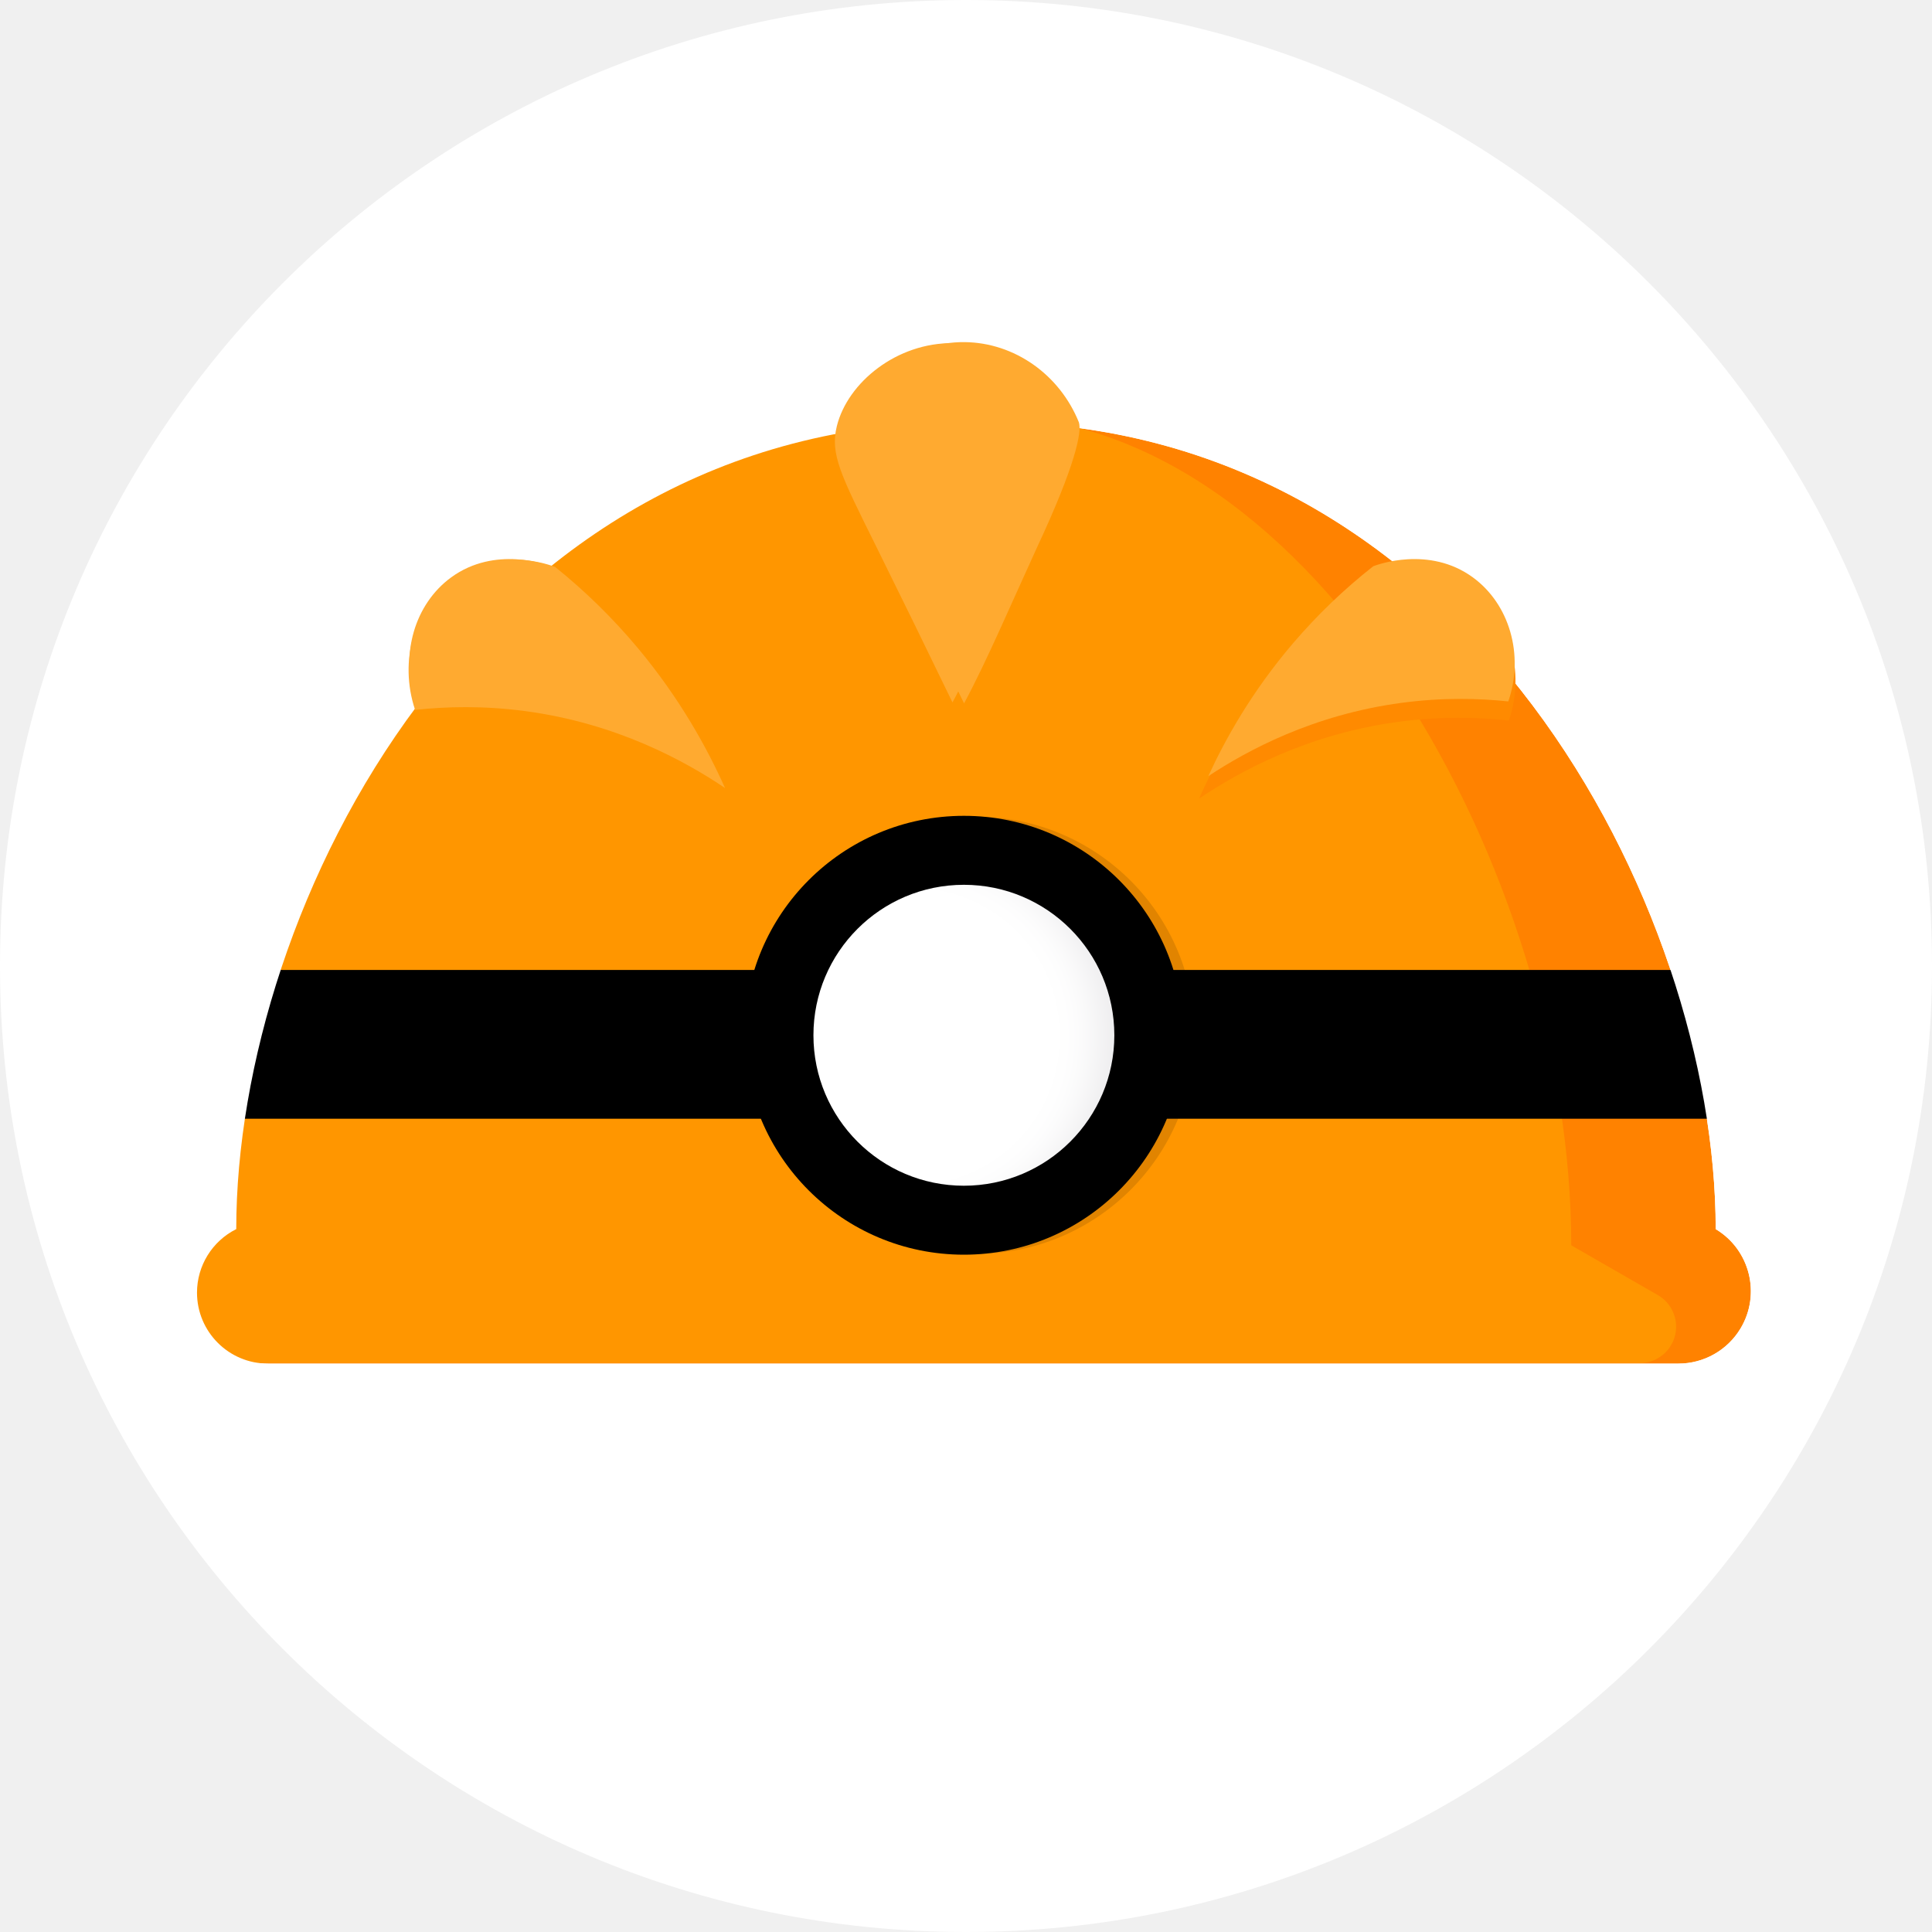
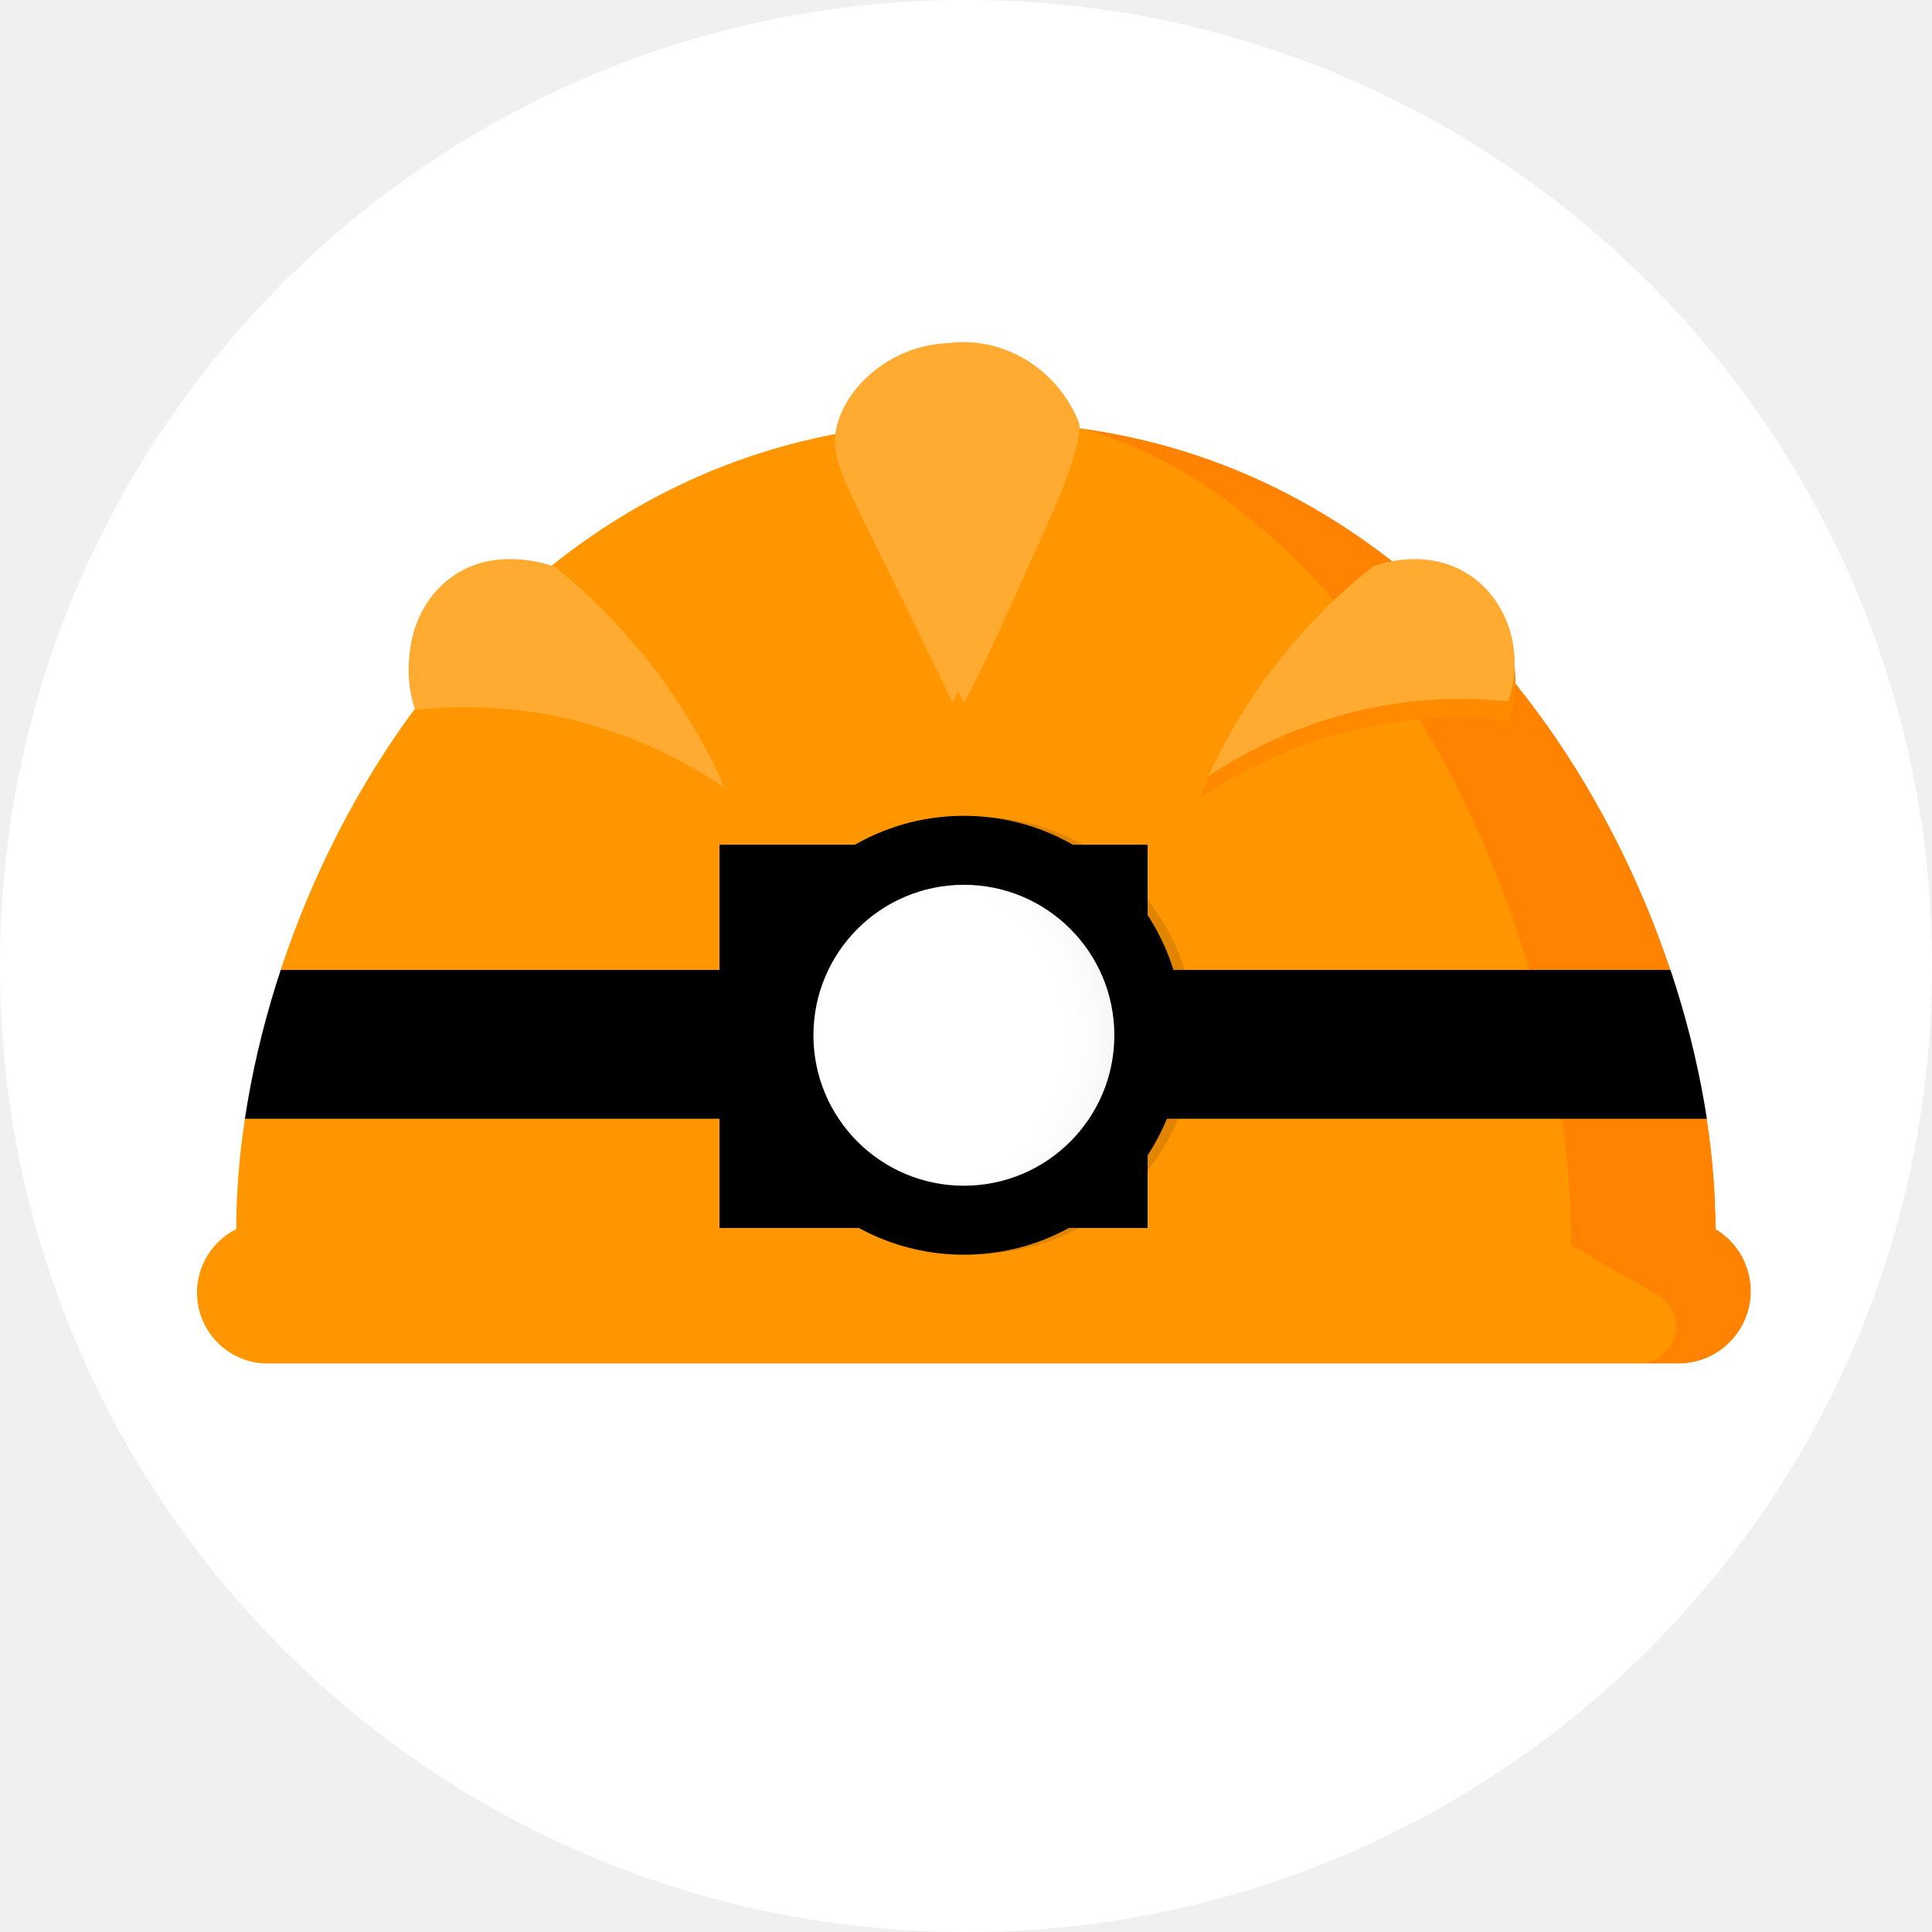
<svg xmlns="http://www.w3.org/2000/svg" width="96" height="96" fill="none" viewBox="0 0 96 96">
  <circle cx="48" cy="48" r="48" fill="#fff" />
  <mask id="mask0" width="78" height="48" x="9" y="20" mask-type="alpha" maskUnits="userSpaceOnUse">
    <path fill="#fff" d="M47.883 20.976H49.108C73.018 20.976 85.252 45.116 85.252 61.074C86.956 62.096 87.509 64.306 86.487 66.01C85.836 67.094 84.665 67.757 83.401 67.757H13.317C11.368 67.757 9.789 66.178 9.789 64.229C9.789 62.893 10.544 61.672 11.739 61.074C11.739 45.116 23.711 20.976 47.883 20.976Z" />
  </mask>
  <g mask="url(#mask0)">
    <path fill="#FF8200" d="M47.883 20.976H49.108C73.018 20.976 85.252 45.116 85.252 61.074C86.956 62.096 87.509 64.306 86.487 66.01C85.836 67.094 84.665 67.757 83.401 67.757H13.317C11.368 67.757 9.789 66.178 9.789 64.229C9.789 62.893 10.544 61.672 11.739 61.074C11.739 45.116 23.711 20.976 47.883 20.976Z" />
    <path fill="#FF9600" fill-rule="evenodd" d="M34.13 20.669L49.073 20.669C65.281 20.669 78.075 43.357 78.075 61.879L82.378 64.353C83.245 64.851 83.543 65.957 83.045 66.824C82.722 67.386 82.124 67.732 81.476 67.732H1.81C0.81 67.732 0 66.922 0 65.922C0 65.218 0.408 64.578 1.046 64.281L6.207 61.879C6.207 43.357 17.922 20.669 34.13 20.669Z" clip-rule="evenodd" />
    <path fill="#000" d="M10.863 48.197L84.835 48.197V55.589L10.863 55.589L10.863 48.197Z" />
    <path fill="#000" fill-opacity=".119" d="M48.499 62.302C54.498 62.302 59.36 57.44 59.36 51.441C59.36 45.443 54.498 40.581 48.499 40.581C42.501 40.581 37.639 45.443 37.639 51.441C37.639 57.44 42.501 62.302 48.499 62.302Z" />
  </g>
  <path fill="#fff" d="M47.895 62.302C53.894 62.302 58.756 57.44 58.756 51.441C58.756 45.443 53.894 40.581 47.895 40.581C41.897 40.581 37.035 45.443 37.035 51.441C37.035 57.44 41.897 62.302 47.895 62.302Z" />
  <g filter="url(#filter0_i)">
    <path fill="#fff" d="M47.5 61C52.747 61 57 56.747 57 51.5C57 46.253 52.747 42 47.5 42C42.253 42 38 46.253 38 51.5C38 56.747 42.253 61 47.5 61Z" />
  </g>
  <path fill="#000" fill-rule="evenodd" d="M47.895 43.965C43.766 43.965 40.419 47.312 40.419 51.441C40.419 55.57 43.766 58.918 47.895 58.918C52.024 58.918 55.371 55.57 55.371 51.441C55.371 47.312 52.024 43.965 47.895 43.965ZM36.991 51.441C36.991 45.419 41.873 40.538 47.895 40.538C53.917 40.538 58.799 45.419 58.799 51.441C58.799 57.463 53.917 62.345 47.895 62.345C41.873 62.345 36.991 57.463 36.991 51.441Z" clip-rule="evenodd" />
  <path fill="#FFAA30" d="M44.076 27.126C42.329 23.599 41.778 22.547 42.127 21.143C42.67 18.962 45.127 16.966 47.946 17C50.404 17.031 52.652 18.605 53.611 20.989C53.76 21.471 53.434 23.13 51.517 27.227C50.322 29.831 49.019 32.883 47.904 34.95C46.641 32.336 45.365 29.728 44.076 27.126Z" />
  <path fill="#FFAA30" d="M43.522 27.122C41.784 23.613 41.236 22.567 41.583 21.17C42.123 19.001 44.566 17.016 47.369 17.05C49.814 17.08 52.049 18.646 53.003 21.018C53.151 21.496 52.828 23.147 50.921 27.222C49.733 29.812 48.437 32.848 47.328 34.904C46.072 32.304 44.803 29.71 43.522 27.122Z" />
  <path fill="#FFAA30" d="M31.688 32.195C30.451 30.717 29.076 29.369 27.582 28.17C27.386 28.093 24.718 27.084 22.464 28.766C20.588 30.166 19.807 32.824 20.626 35.275C22.15 35.108 24.014 35.056 26.108 35.336C30.656 35.945 34.049 37.822 36.026 39.156C35.155 37.207 33.797 34.718 31.688 32.195Z" />
  <path fill="#FFAA30" d="M35.566 38.568C34.719 36.719 33.399 34.356 31.352 31.96C30.152 30.556 28.819 29.276 27.37 28.136C27.181 28.062 24.597 27.1 22.42 28.688C20.609 30.01 19.86 32.527 20.658 34.852C22.132 34.697 23.936 34.652 25.962 34.923C30.364 35.512 33.65 37.298 35.566 38.568Z" />
  <path fill="#FF8A00" d="M63.917 32.724C65.154 31.246 66.529 29.898 68.023 28.699C68.219 28.621 70.887 27.613 73.141 29.295C75.017 30.694 75.798 33.353 74.979 35.804C73.455 35.637 71.591 35.584 69.497 35.865C64.949 36.474 61.556 38.351 59.579 39.685C60.45 37.736 61.807 35.247 63.917 32.724Z" />
  <path fill="#FFAA30" d="M60.039 38.568C60.886 36.719 62.206 34.357 64.253 31.96C65.453 30.557 66.786 29.276 68.235 28.137C68.424 28.062 71.008 27.1 73.185 28.689C74.996 30.01 75.745 32.528 74.947 34.853C73.473 34.697 71.669 34.653 69.643 34.924C65.241 35.512 61.955 37.299 60.039 38.568Z" />
  <defs>
-     <filter id="filter0_i" width="21.218" height="19" x="35.782" y="42" color-interpolation-filters="sRGB" filterUnits="userSpaceOnUse">
-       <feFlood flood-opacity="0" result="BackgroundImageFix" />
+     <filter id="filter0_i" width="21.218" height="19" x="35.782" y="42" colorInterpolationFilters="sRGB" filterUnits="userSpaceOnUse">
+       <feFlood floodOpacity="0" result="BackgroundImageFix" />
      <feBlend in="SourceGraphic" in2="BackgroundImageFix" mode="normal" result="shape" />
      <feColorMatrix in="SourceAlpha" result="hardAlpha" type="matrix" values="0 0 0 0 0 0 0 0 0 0 0 0 0 0 0 0 0 0 127 0" />
      <feOffset dx="-2.218" />
      <feGaussianBlur stdDeviation="1.109" />
      <feComposite in2="hardAlpha" k2="-1" k3="1" operator="arithmetic" />
      <feColorMatrix type="matrix" values="0 0 0 0 0.91 0 0 0 0 0.906 0 0 0 0 0.914 0 0 0 1 0" />
      <feBlend in2="shape" mode="normal" result="effect1_innerShadow" />
    </filter>
  </defs>
</svg>
